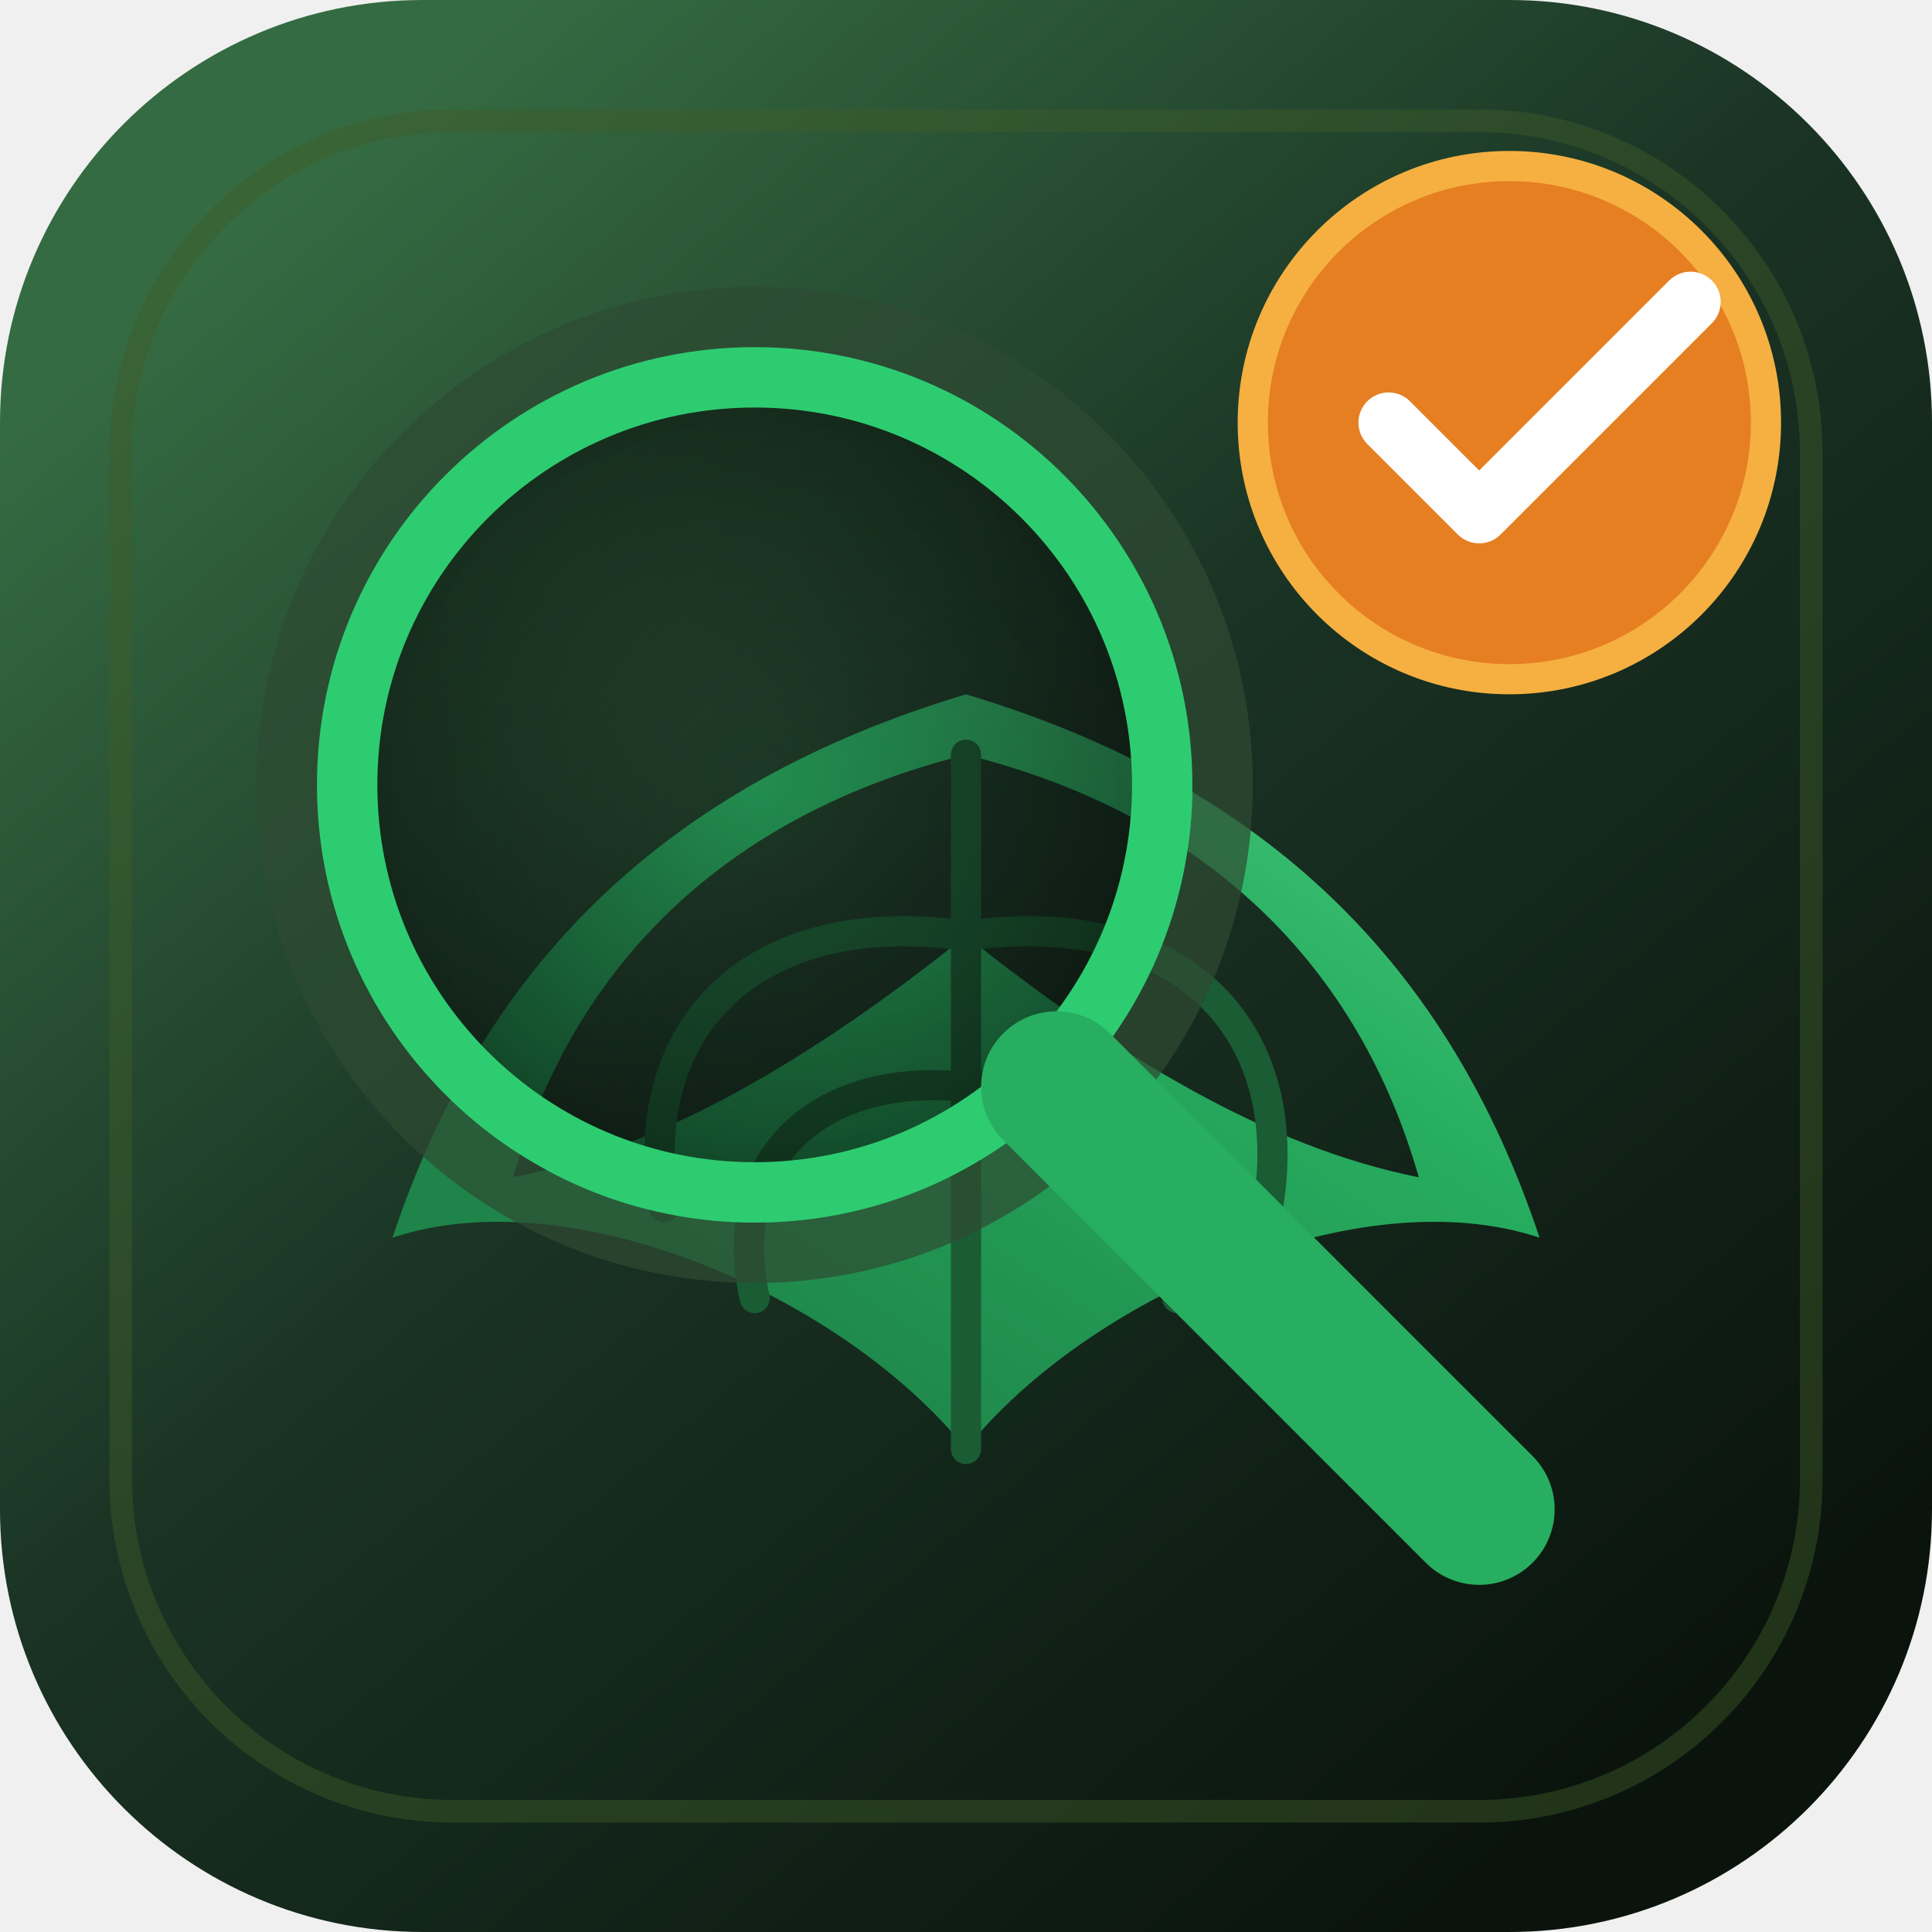
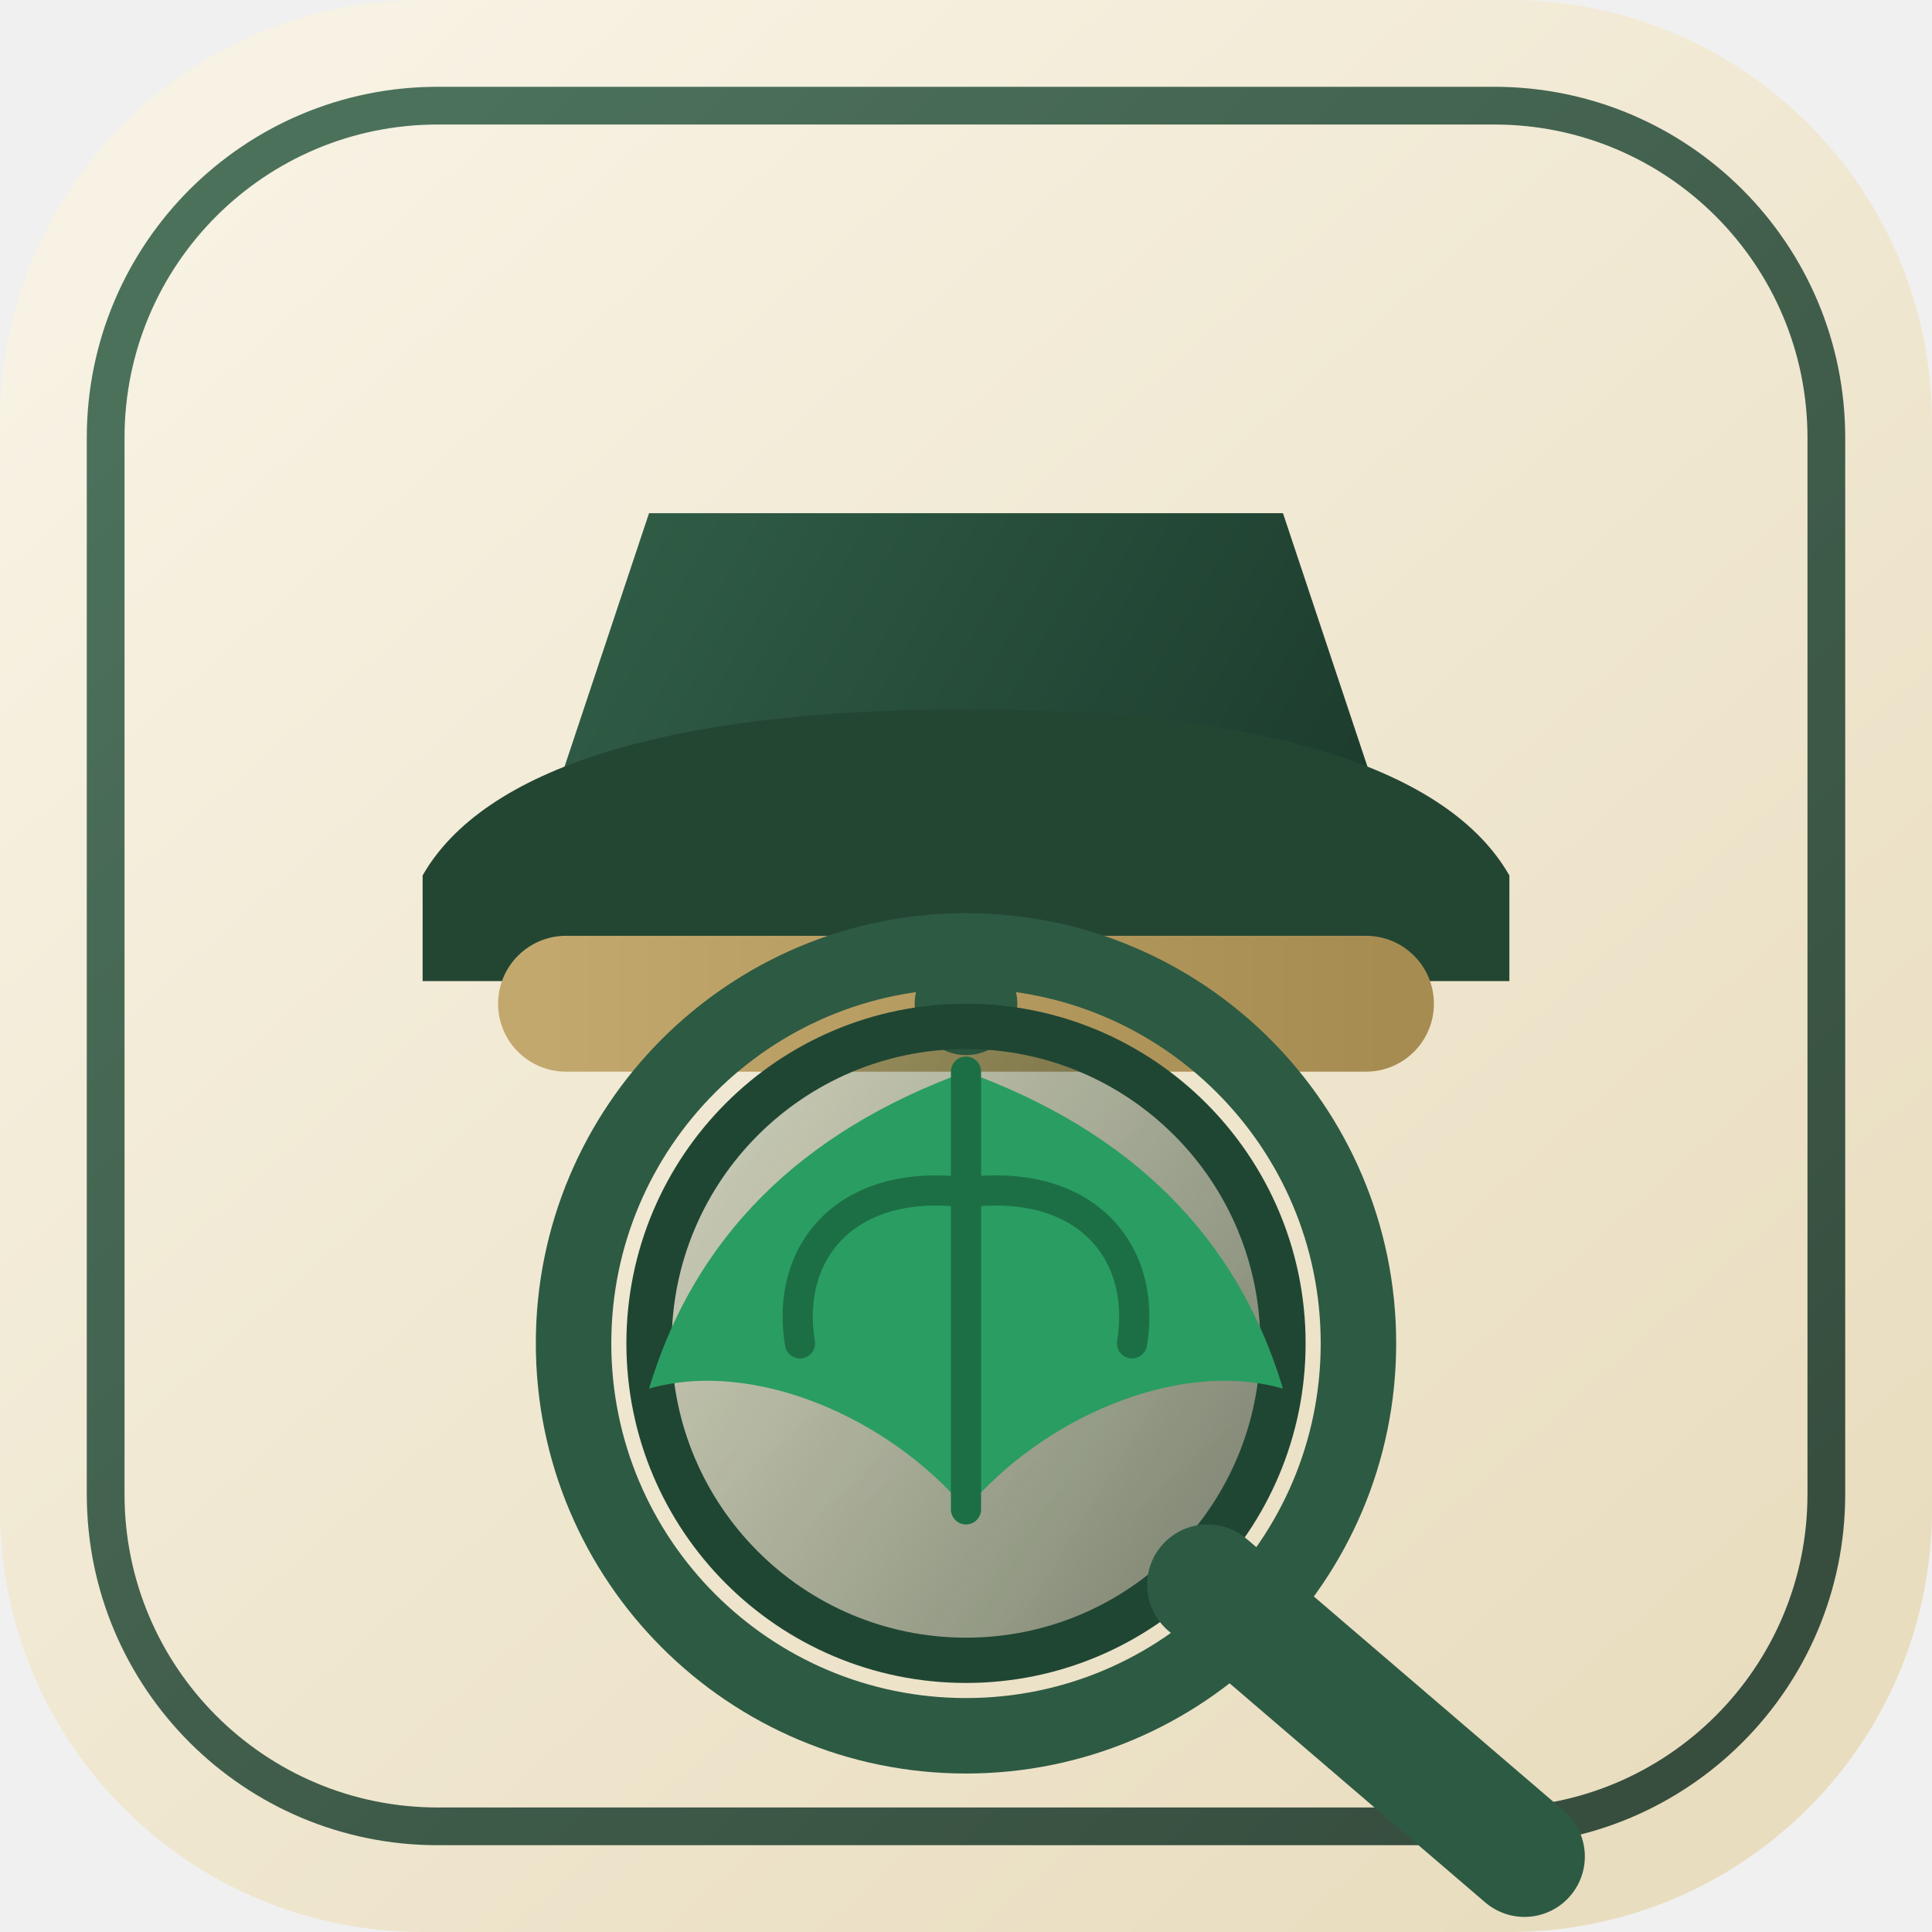
- <svg xmlns="http://www.w3.org/2000/svg" viewBox="0 0 128 128" role="img" aria-label="Inspetor BudGanja">
+ <svg xmlns="http://www.w3.org/2000/svg" viewBox="0 0 128 128" role="img" aria-label="Inspetor BudGanja icon">
  <defs>
-     <linearGradient id="bg" x1="20" y1="12" x2="108" y2="116" gradientUnits="userSpaceOnUse">
-       <stop offset="0%" stop-color="#356b42" />
-       <stop offset="45%" stop-color="#1a3324" />
-       <stop offset="100%" stop-color="#0a140d" />
+     <linearGradient id="bg" x1="16" y1="10" x2="112" y2="118" gradientUnits="userSpaceOnUse">
+       <stop offset="0%" stop-color="#f7f2e3" />
+       <stop offset="100%" stop-color="#e9ddbf" />
    </linearGradient>
-     <linearGradient id="leaf" x1="44" y1="88" x2="84" y2="28" gradientUnits="userSpaceOnUse">
-       <stop offset="0%" stop-color="#1e8449" />
-       <stop offset="55%" stop-color="#27ae60" />
-       <stop offset="100%" stop-color="#58d68d" />
+     <linearGradient id="frame" x1="20" y1="16" x2="108" y2="110" gradientUnits="userSpaceOnUse">
+       <stop offset="0%" stop-color="#2d5a43" />
+       <stop offset="100%" stop-color="#183528" />
    </linearGradient>
-     <radialGradient id="lens" cx="50%" cy="50%" r="50%">
-       <stop offset="0%" stop-color="#142218" stop-opacity="0.2" />
-       <stop offset="100%" stop-color="#050a07" stop-opacity="0.55" />
-     </radialGradient>
+     <linearGradient id="hatTop" x1="38" y1="32" x2="90" y2="62" gradientUnits="userSpaceOnUse">
+       <stop offset="0%" stop-color="#315f48" />
+       <stop offset="100%" stop-color="#1b392b" />
+     </linearGradient>
+     <linearGradient id="hatBand" x1="36" y1="66" x2="92" y2="66" gradientUnits="userSpaceOnUse">
+       <stop offset="0%" stop-color="#c2a86d" />
+       <stop offset="100%" stop-color="#a78c52" />
+     </linearGradient>
+     <linearGradient id="glass" x1="38" y1="74" x2="90" y2="106" gradientUnits="userSpaceOnUse">
+       <stop offset="0%" stop-color="#2a5540" stop-opacity="0.15" />
+       <stop offset="100%" stop-color="#10231a" stop-opacity="0.55" />
+     </linearGradient>
  </defs>
  <rect width="128" height="128" rx="28" fill="url(#bg)" />
-   <rect x="8" y="8" width="112" height="112" rx="22" fill="none" stroke="#3d5c28" stroke-width="1.5" opacity="0.45" />
-   <path fill="url(#leaf)" d="M64 96c-8-10-26-18-38-14 6-18 18-30 38-36 20 6 32 18 38 36-12-4-30 4-38 14zm0-46c-16 4-26 14-30 28 10-2 20-8 30-16 10 8 20 14 30 16-4-14-14-24-30-28z" />
-   <path fill="none" stroke="#1a5c34" stroke-width="2" stroke-linecap="round" d="M64 50v46M64 62c-14-2-22 6-20 18M64 62c14-2 22 6 20 18M64 72c-10-1-16 5-14 14M64 72c10-1 16 5 14 14" />
-   <circle cx="50" cy="52" r="31" fill="none" stroke="#2d4a32" stroke-width="4" opacity="0.7" />
-   <circle cx="50" cy="52" r="27" fill="url(#lens)" stroke="#2ecc71" stroke-width="4" />
-   <line x1="70" y1="72" x2="98" y2="100" stroke="#27ae60" stroke-width="10" stroke-linecap="round" />
-   <circle cx="100" cy="28" r="17" fill="#e67e22" />
-   <circle cx="100" cy="28" r="17" fill="none" stroke="#f5b041" stroke-width="2" />
-   <path fill="none" stroke="#fff" stroke-width="4" stroke-linecap="round" stroke-linejoin="round" d="M92 28l6 6 14-14" />
+   <rect x="7" y="7" width="114" height="114" rx="22" fill="none" stroke="url(#frame)" stroke-width="2.5" opacity="0.85" />
+   <path d="M43 34h42l7 21H36z" fill="url(#hatTop)" />
+   <path d="M28 58c4-7 16-11 36-11s32 4 36 11v7H28z" fill="#234633" />
+   <rect x="33" y="62" width="62" height="9" rx="4.5" fill="url(#hatBand)" />
+   <circle cx="64" cy="66.5" r="3.4" fill="#2d5a43" />
+   <circle cx="64" cy="89" r="26" fill="none" stroke="#2d5a43" stroke-width="5" />
+   <circle cx="64" cy="89" r="21" fill="url(#glass)" stroke="#1f4633" stroke-width="3" />
+   <line x1="80" y1="105" x2="101" y2="123" stroke="#2d5a43" stroke-width="8" stroke-linecap="round" />
+   <path d="M64 100c-5-6-14-10-21-8 3-10 10-17 21-21 11 4 18 11 21 21-7-2-16 2-21 8z" fill="#2a9d62" />
+   <path d="M64 71v29M64 79c-8-1-12 4-11 10M64 79c8-1 12 4 11 10" fill="none" stroke="#1c6f45" stroke-width="2" stroke-linecap="round" />
</svg>
